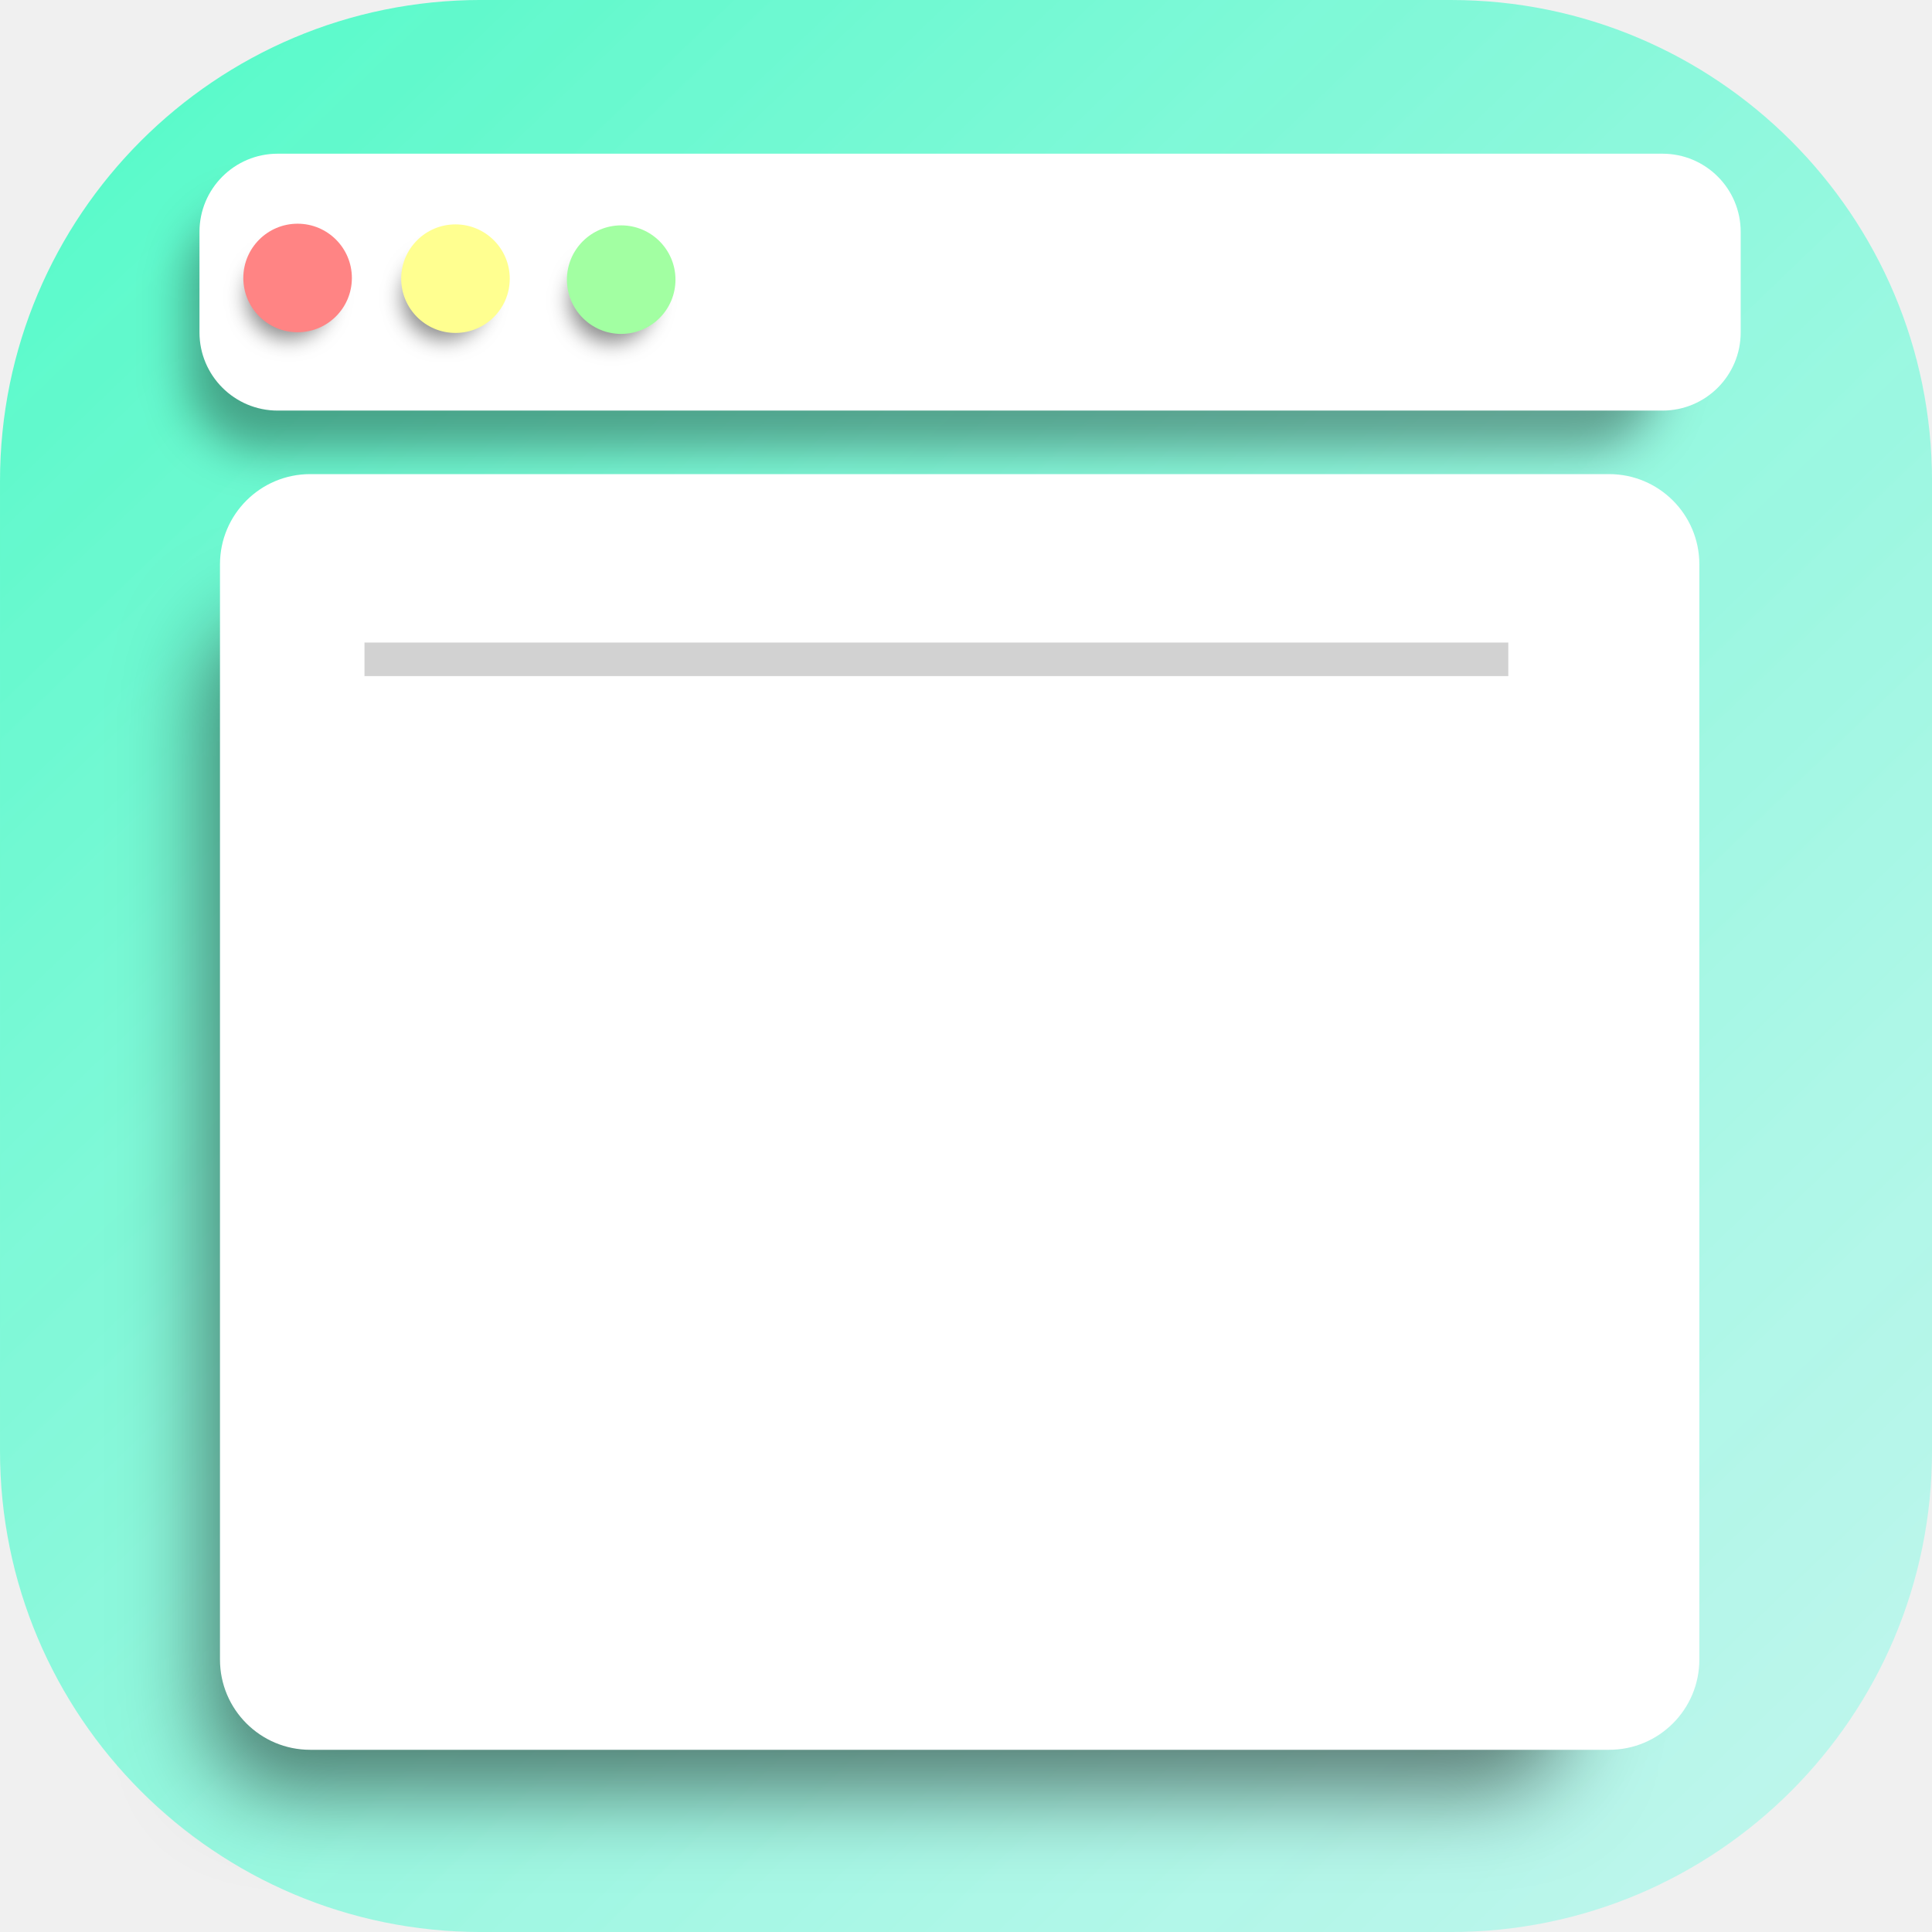
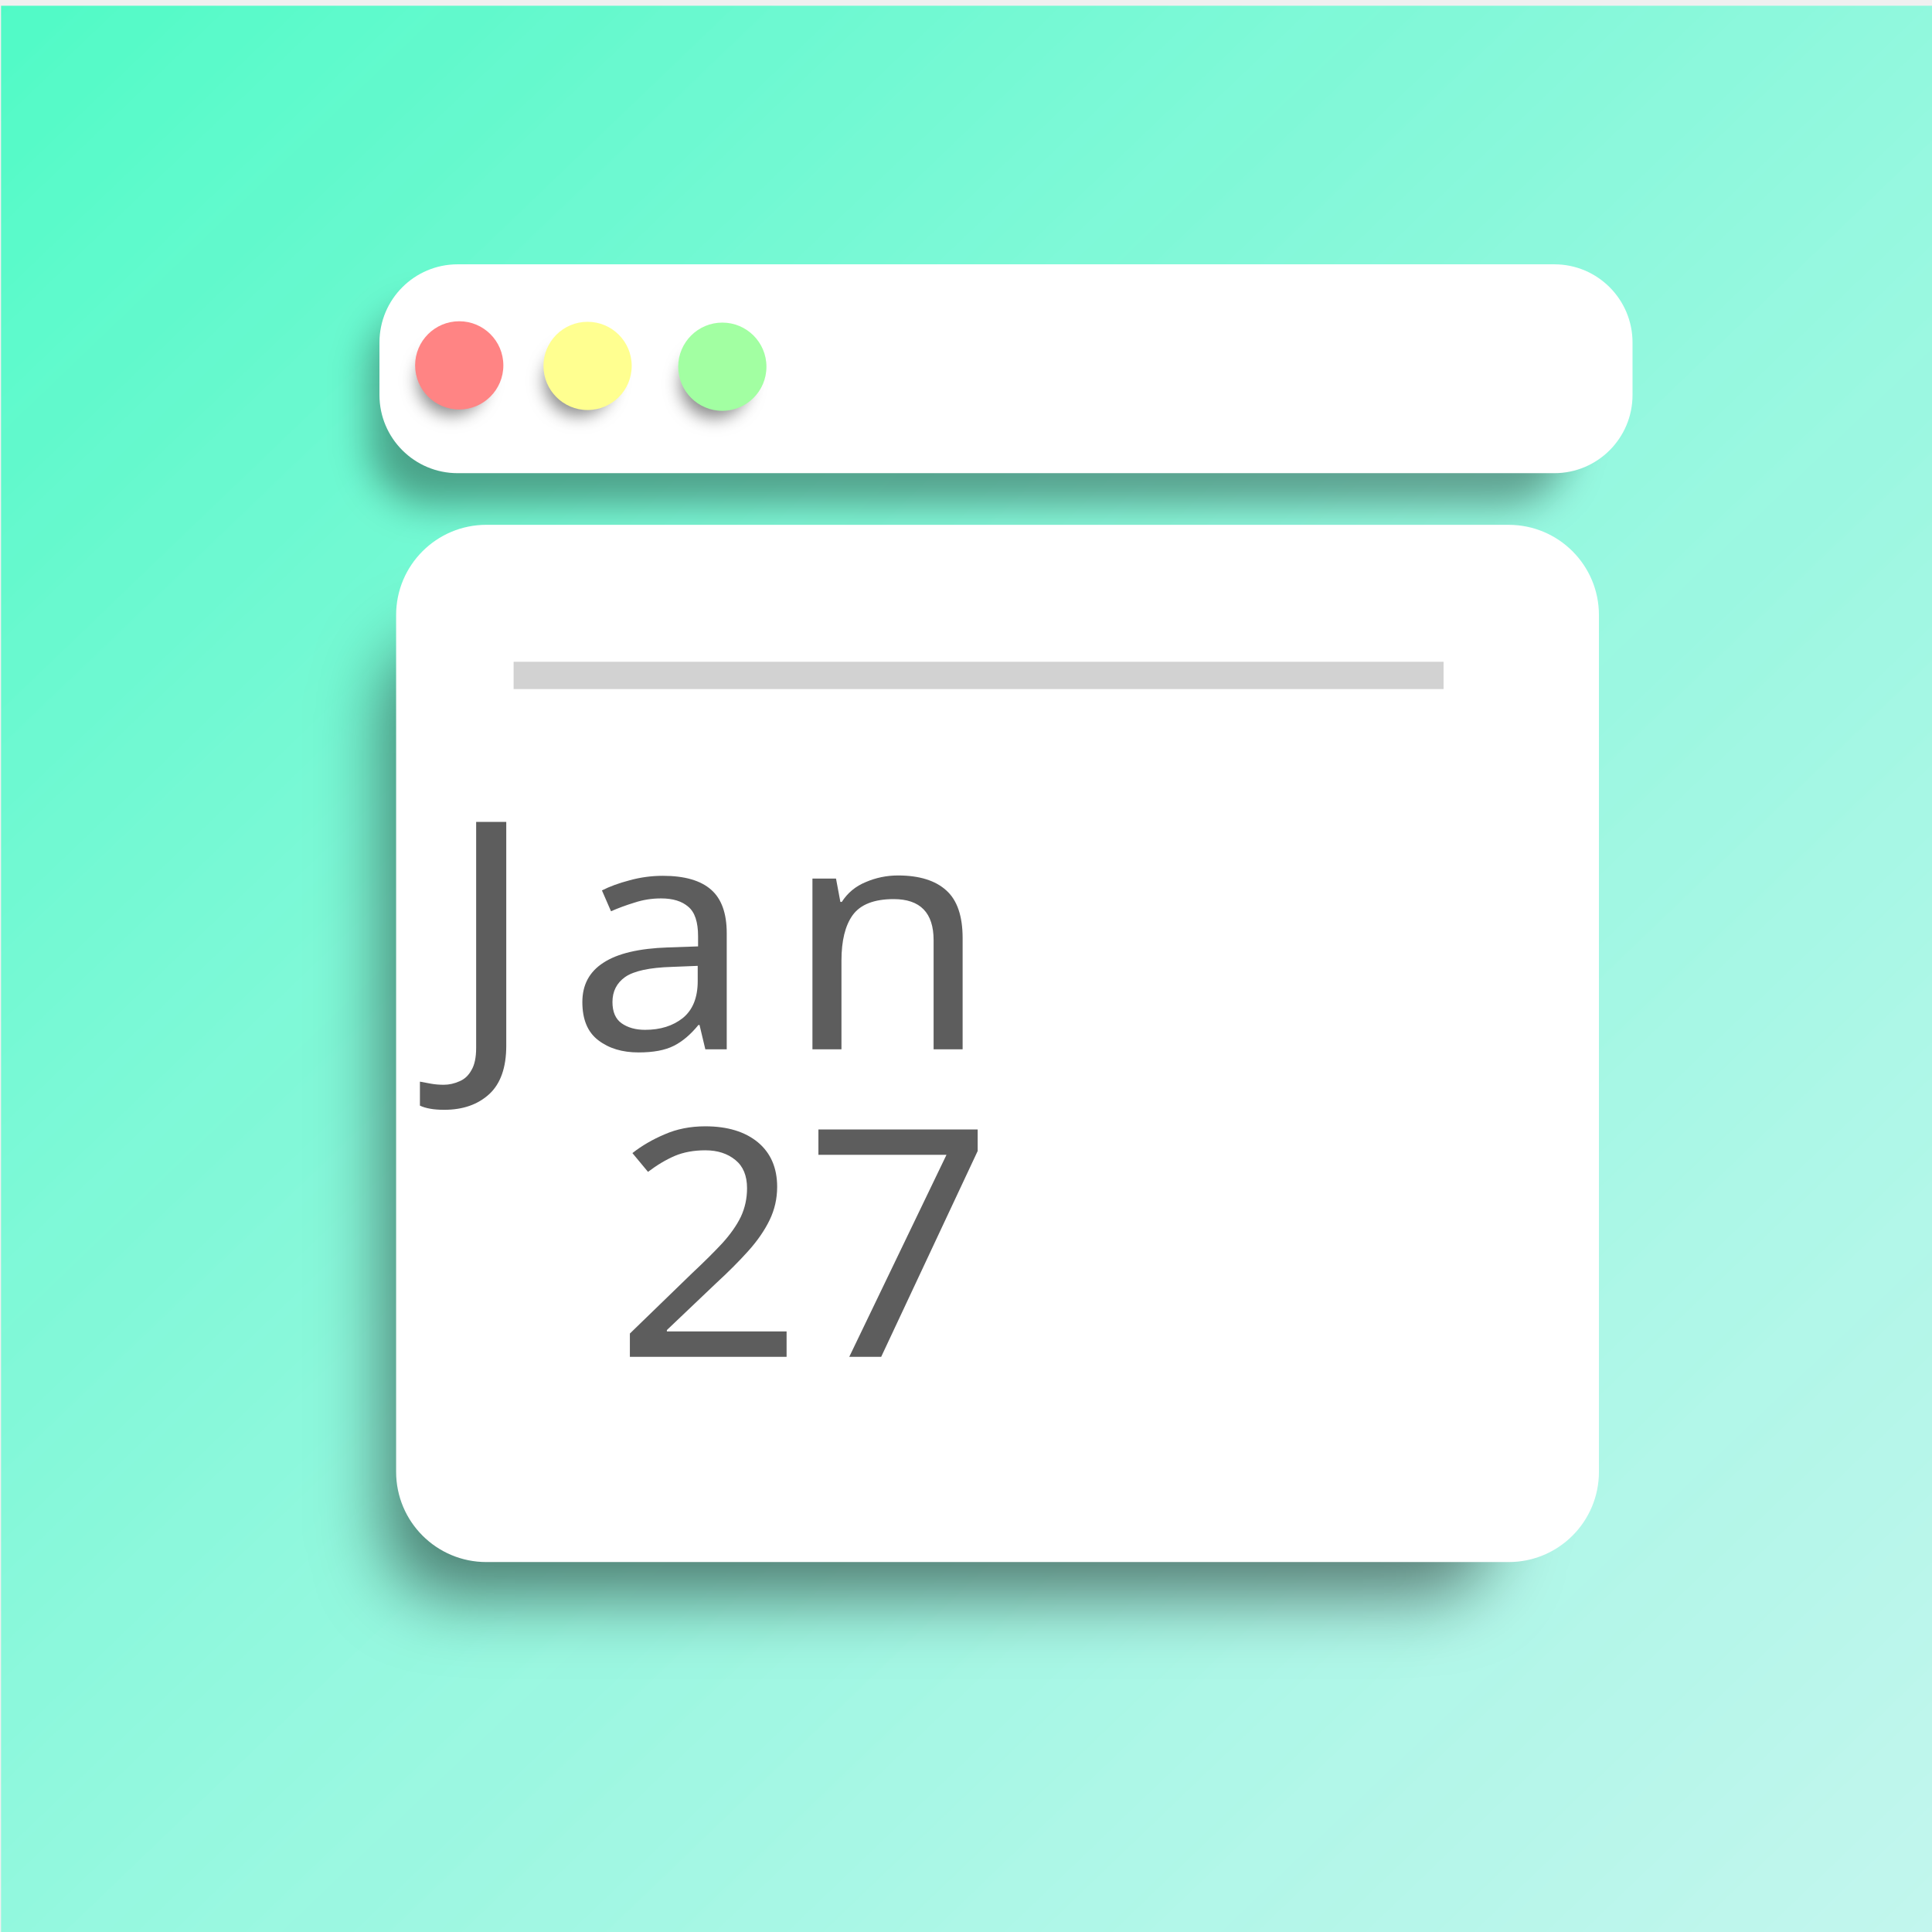
<svg xmlns="http://www.w3.org/2000/svg" xmlns:xlink="http://www.w3.org/1999/xlink" width="85mm" height="85mm" viewBox="0 0 85 85" version="1.1" id="svg5">
  <defs id="defs2">
+     <rect x="-56.152" y="58.993" width="98.917" height="66.543" id="rect1753" />
    <linearGradient id="linearGradient1068">
      <stop style="stop-color:#00ffb1;stop-opacity:1;" offset="0" id="stop1064" />
      <stop style="stop-color:#7dffec;stop-opacity:0.55;" offset="1" id="stop1066" />
    </linearGradient>
-     <linearGradient xlink:href="#linearGradient1068" id="linearGradient1070" x1="56.317" y1="108.02" x2="143.73" y2="199.154" gradientUnits="userSpaceOnUse" gradientTransform="translate(6.822597,8.910115)" />
+     <linearGradient xlink:href="#linearGradient1068" id="linearGradient1070" x1="56.317" y1="108.02" x2="143.73" y2="199.154" gradientUnits="userSpaceOnUse" gradientTransform="translate(7.458776,8.248299)" />
    <filter style="color-interpolation-filters:sRGB" id="filter1345" x="-0.038" y="-0.231" width="1.077" height="1.461">
      <feGaussianBlur stdDeviation="1.086" id="feGaussianBlur1347" />
    </filter>
    <filter style="color-interpolation-filters:sRGB" id="filter1376" x="-0.29" y="-0.29" width="1.58" height="1.58">
      <feGaussianBlur stdDeviation="0.577" id="feGaussianBlur1378" />
    </filter>
    <filter style="color-interpolation-filters:sRGB" id="filter1376-6" x="-0.29" y="-0.29" width="1.58" height="1.58">
      <feGaussianBlur stdDeviation="0.577" id="feGaussianBlur1378-2" />
    </filter>
    <filter style="color-interpolation-filters:sRGB" id="filter1376-1" x="-0.29" y="-0.29" width="1.58" height="1.58">
      <feGaussianBlur stdDeviation="0.577" id="feGaussianBlur1378-27" />
    </filter>
    <filter style="color-interpolation-filters:sRGB" id="filter1524" x="-0.076" y="-0.088" width="1.152" height="1.176">
      <feGaussianBlur stdDeviation="2.056" id="feGaussianBlur1526" />
    </filter>
  </defs>
  <g id="layer1" transform="translate(-63.87253,-116.1332)">
-     <g id="g2426" transform="translate(0.5896308,-0.914803)">
-       <path style="opacity:0.665;fill:url(#linearGradient1070);fill-opacity:1;stroke-width:0.461" id="rect842" width="85" height="85" x="63.283" y="117.048" d="m 84.45,117.048 h 42.667 a 21.167,21.167 45 0 1 21.167,21.167 v 42.667 a 21.167,21.167 135 0 1 -21.167,21.167 H 84.45 A 21.167,21.167 45 0 1 63.283,180.881 v -42.667 a 21.167,21.167 135 0 1 21.167,-21.167 z" />
-       <path style="mix-blend-mode:normal;fill:#000000;fill-opacity:0.349;stroke-width:0.475;filter:url(#filter1345)" id="rect1161-5" width="67.806" height="11.301" x="62.958" y="130.676" d="m 66.397,130.676 h 60.927 a 3.44,3.44 45 0 1 3.44,3.44 v 4.422 a 3.44,3.44 135 0 1 -3.44,3.44 H 66.397 a 3.44,3.44 45 0 1 -3.44,-3.44 v -4.422 a 3.44,3.44 135 0 1 3.44,-3.44 z" transform="matrix(0.9556086,0,0,0.9324222,11.37149,4.450167)" />
-       <path style="opacity:1;fill:#ffffff;fill-opacity:1;stroke-width:0.475" id="rect1161" width="67.806" height="11.301" x="72.059" y="123.81" d="m 75.499,123.81 h 60.927 a 3.44,3.44 45 0 1 3.44,3.44 v 4.422 a 3.44,3.44 135 0 1 -3.44,3.44 H 75.499 a 3.44,3.44 45 0 1 -3.44,-3.44 V 127.25 a 3.44,3.44 135 0 1 3.44,-3.44 z" />
-       <circle style="opacity:0.711;fill:#000000;fill-opacity:0.651;stroke-width:0.475;filter:url(#filter1376)" id="path1219-35" cx="76.168" cy="129.812" r="2.388" transform="matrix(0.7740804,0,0,0.7740804,17.01563,29.61463)" />
-       <circle style="opacity:0.711;fill:#000000;fill-opacity:0.651;stroke-width:0.475;filter:url(#filter1376-6)" id="path1219-35-9" cx="76.168" cy="129.812" r="2.388" transform="matrix(0.7740804,0,0,0.7740804,31.23137,29.78683)" />
-       <circle style="opacity:0.711;fill:#000000;fill-opacity:0.651;stroke-width:0.475;filter:url(#filter1376-1)" id="path1219-35-0" cx="76.168" cy="129.812" r="2.388" transform="matrix(0.7740804,0,0,0.7740804,23.87496,29.65851)" />
-       <circle style="opacity:1;fill:#ff8484;fill-opacity:1;stroke-width:0.475" id="path1219" cx="76.376" cy="129.278" r="2.388" />
-       <circle style="fill:#a2ffa2;fill-opacity:1;stroke-width:0.475" id="path1219-3" cx="90.613" cy="129.351" r="2.388" />
-       <circle style="fill:#ffff90;fill-opacity:1;stroke-width:0.475" id="path1219-6" cx="83.322" cy="129.308" r="2.388" />
-       <path style="opacity:0.503;mix-blend-mode:normal;fill:#000000;fill-opacity:1;stroke-width:0.533;filter:url(#filter1524)" id="rect1488-3" width="65.086" height="56.125" x="70.75" y="141.169" d="m 74.719,141.169 h 57.148 a 3.969,3.969 45 0 1 3.969,3.969 v 48.187 a 3.969,3.969 135 0 1 -3.969,3.969 H 74.719 a 3.969,3.969 45 0 1 -3.969,-3.969 l 0,-48.187 a 3.969,3.969 135 0 1 3.969,-3.969 z" transform="matrix(0.9203493,0,0,0.9203493,7.273239,14.24936)" />
-       <path style="opacity:1;fill:#ffffff;fill-opacity:1;stroke-width:0.533" id="rect1488" width="65.086" height="56.125" x="72.961" y="137.907" d="m 76.93,137.907 h 57.148 a 3.969,3.969 45 0 1 3.969,3.969 v 48.187 a 3.969,3.969 135 0 1 -3.969,3.969 H 76.93 a 3.969,3.969 45 0 1 -3.969,-3.969 v -48.187 a 3.969,3.969 135 0 1 3.969,-3.969 z" />
-       <rect style="opacity:0.503;fill:#000000;fill-opacity:0.349;stroke-width:0.475" id="rect1580" width="50.323" height="1.477" x="79.319" y="145.317" />
-     </g>
+     <path style="opacity:0.665;fill:url(#linearGradient1070);fill-opacity:1;stroke-width:0.461" id="rect842" width="85" height="85" x="63.919" y="116.386" d="m 63.919,116.386 h 85 v 85 H 63.919 Z" />
+     <path style="mix-blend-mode:normal;fill:#000000;fill-opacity:0.349;stroke-width:0.475;filter:url(#filter1345)" id="rect1161-5" width="67.806" height="11.301" x="62.958" y="130.676" d="m 66.397,130.676 h 60.927 a 3.44,3.44 45 0 1 3.44,3.44 v 4.422 a 3.44,3.44 135 0 1 -3.44,3.44 H 66.397 a 3.44,3.44 45 0 1 -3.44,-3.44 v -4.422 a 3.44,3.44 135 0 1 3.44,-3.44 z" transform="matrix(0.7769586,0,0,0.7581068,31.2247,30.71636)" />
+     <path style="fill:#ffffff;fill-opacity:1;stroke-width:0.475" id="rect1161" width="55.13" height="9.188" x="80.567" y="127.762" d="M 84.007,127.762 H 132.257 a 3.44,3.44 45 0 1 3.44,3.44 v 2.309 a 3.44,3.44 135 0 1 -3.44,3.44 H 84.007 a 3.44,3.44 45 0 1 -3.44,-3.44 v -2.309 a 3.44,3.44 135 0 1 3.44,-3.44 z" />
+     <circle style="opacity:0.711;fill:#000000;fill-opacity:0.651;stroke-width:0.475;filter:url(#filter1376)" id="path1219-35" cx="76.168" cy="129.812" r="2.388" transform="matrix(0.6293669,0,0,0.6293669,35.81368,51.17635)" />
+     <circle style="opacity:0.711;fill:#000000;fill-opacity:0.651;stroke-width:0.475;filter:url(#filter1376-6)" id="path1219-35-9" cx="76.168" cy="129.812" r="2.388" transform="matrix(0.6293669,0,0,0.6293669,47.37179,51.31636)" />
+     <circle style="opacity:0.711;fill:#000000;fill-opacity:0.651;stroke-width:0.475;filter:url(#filter1376-1)" id="path1219-35-0" cx="76.168" cy="129.812" r="2.388" transform="matrix(0.6293669,0,0,0.6293669,41.39066,51.21203)" />
+     <circle style="fill:#ff8484;fill-opacity:1;stroke-width:0.386" id="path1219" cx="84.077" cy="132.208" r="1.941" />
+     <circle style="fill:#a2ffa2;fill-opacity:1;stroke-width:0.386" id="path1219-3" cx="95.652" cy="132.267" r="1.941" />
+     <circle style="fill:#ffff90;fill-opacity:1;stroke-width:0.386" id="path1219-6" cx="89.724" cy="132.232" r="1.941" />
+     <path style="opacity:0.503;mix-blend-mode:normal;fill:#000000;fill-opacity:1;stroke-width:0.533;filter:url(#filter1524)" id="rect1488-3" width="65.086" height="56.125" x="70.75" y="141.169" d="m 74.719,141.169 h 57.148 a 3.969,3.969 45 0 1 3.969,3.969 v 48.187 a 3.969,3.969 135 0 1 -3.969,3.969 H 74.719 a 3.969,3.969 45 0 1 -3.969,-3.969 l 0,-48.187 a 3.969,3.969 135 0 1 3.969,-3.969 z" transform="matrix(0.7482909,0,0,0.7482909,27.89261,38.68361)" />
+     <path style="fill:#ffffff;fill-opacity:1;stroke-width:0.533" id="rect1488" width="52.918" height="45.632" x="81.3" y="139.224" d="m 85.269,139.224 h 44.981 a 3.969,3.969 45 0 1 3.969,3.969 v 37.695 a 3.969,3.969 135 0 1 -3.969,3.969 H 85.269 a 3.969,3.969 45 0 1 -3.969,-3.969 V 143.192 a 3.969,3.969 135 0 1 3.969,-3.969 z" />
+     <rect style="opacity:0.503;fill:#000000;fill-opacity:0.349;stroke-width:0.386" id="rect1580" width="40.915" height="1.201" x="86.469" y="145.248" />
+     <text xml:space="preserve" transform="matrix(0.2645833,0,0,0.2645833,63.87253,116.1332)" id="text1751" style="fill:#c92905;stroke-width:1.795;text-align:center;-inkscape-font-specification:sans-serif;font-family:sans-serif;font-size:65.948px;opacity:0.226;white-space:pre;shape-inside:url(#rect1753)" />
+     <text xml:space="preserve" style="font-size:14.308px;font-family:sans-serif;-inkscape-font-specification:sans-serif;text-align:center;text-anchor:middle;opacity:0.633;fill:#000000;stroke-width:63.989;stroke-dasharray:none" x="106.457" y="164.643" id="text1759" transform="scale(1.021461,0.9789904)">
+       <tspan id="tspan1757" style="font-style:normal;font-variant:normal;font-weight:500;font-stretch:normal;font-family:padmaa;-inkscape-font-specification:'padmaa Medium';letter-spacing:1.323px;word-spacing:0px;opacity:0.594;fill:#000000;stroke-width:63.989;stroke-dasharray:none" x="106.457" y="164.643" dx="0" dy="1.14">Jan</tspan>
+       <tspan style="font-style:normal;font-variant:normal;font-weight:500;font-stretch:normal;font-family:padmaa;-inkscape-font-specification:'padmaa Medium';opacity:0.594;fill:#000000;stroke-width:63.989;stroke-dasharray:none" x="106.457" y="183.1" id="tspan1761" dx="0" dy="-3.5">27</tspan>
+     </text>
  </g>
</svg>
